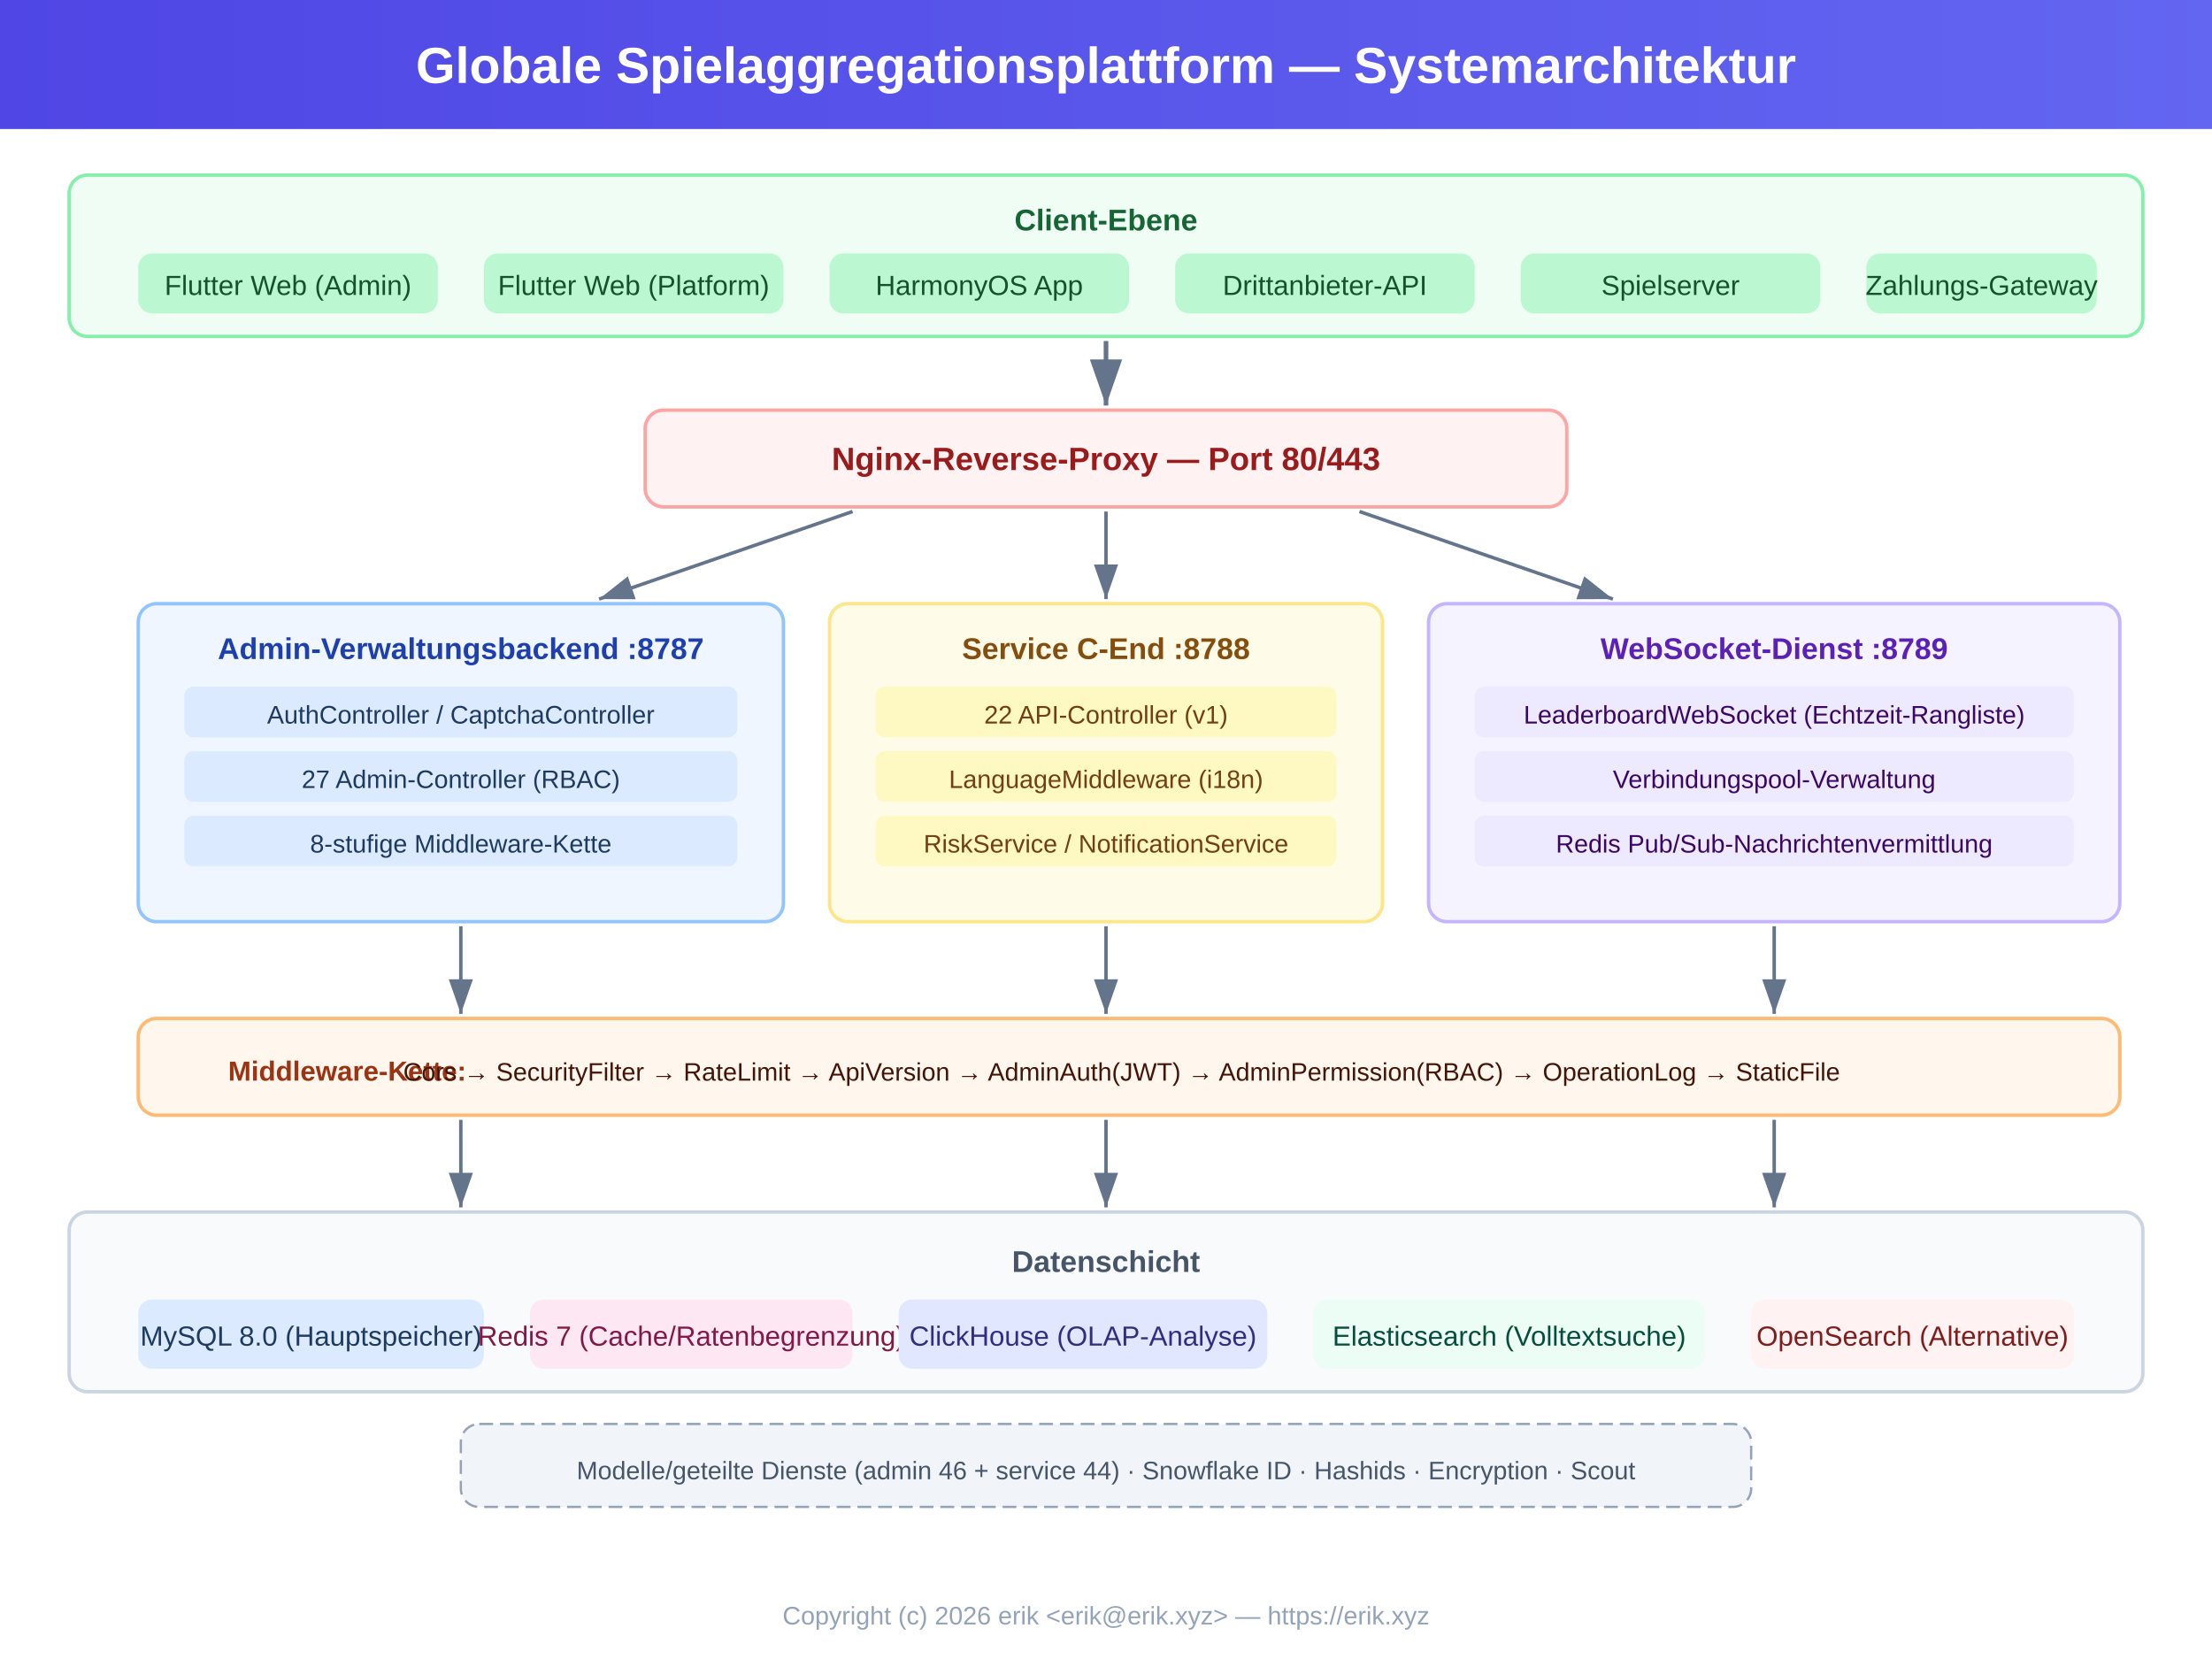
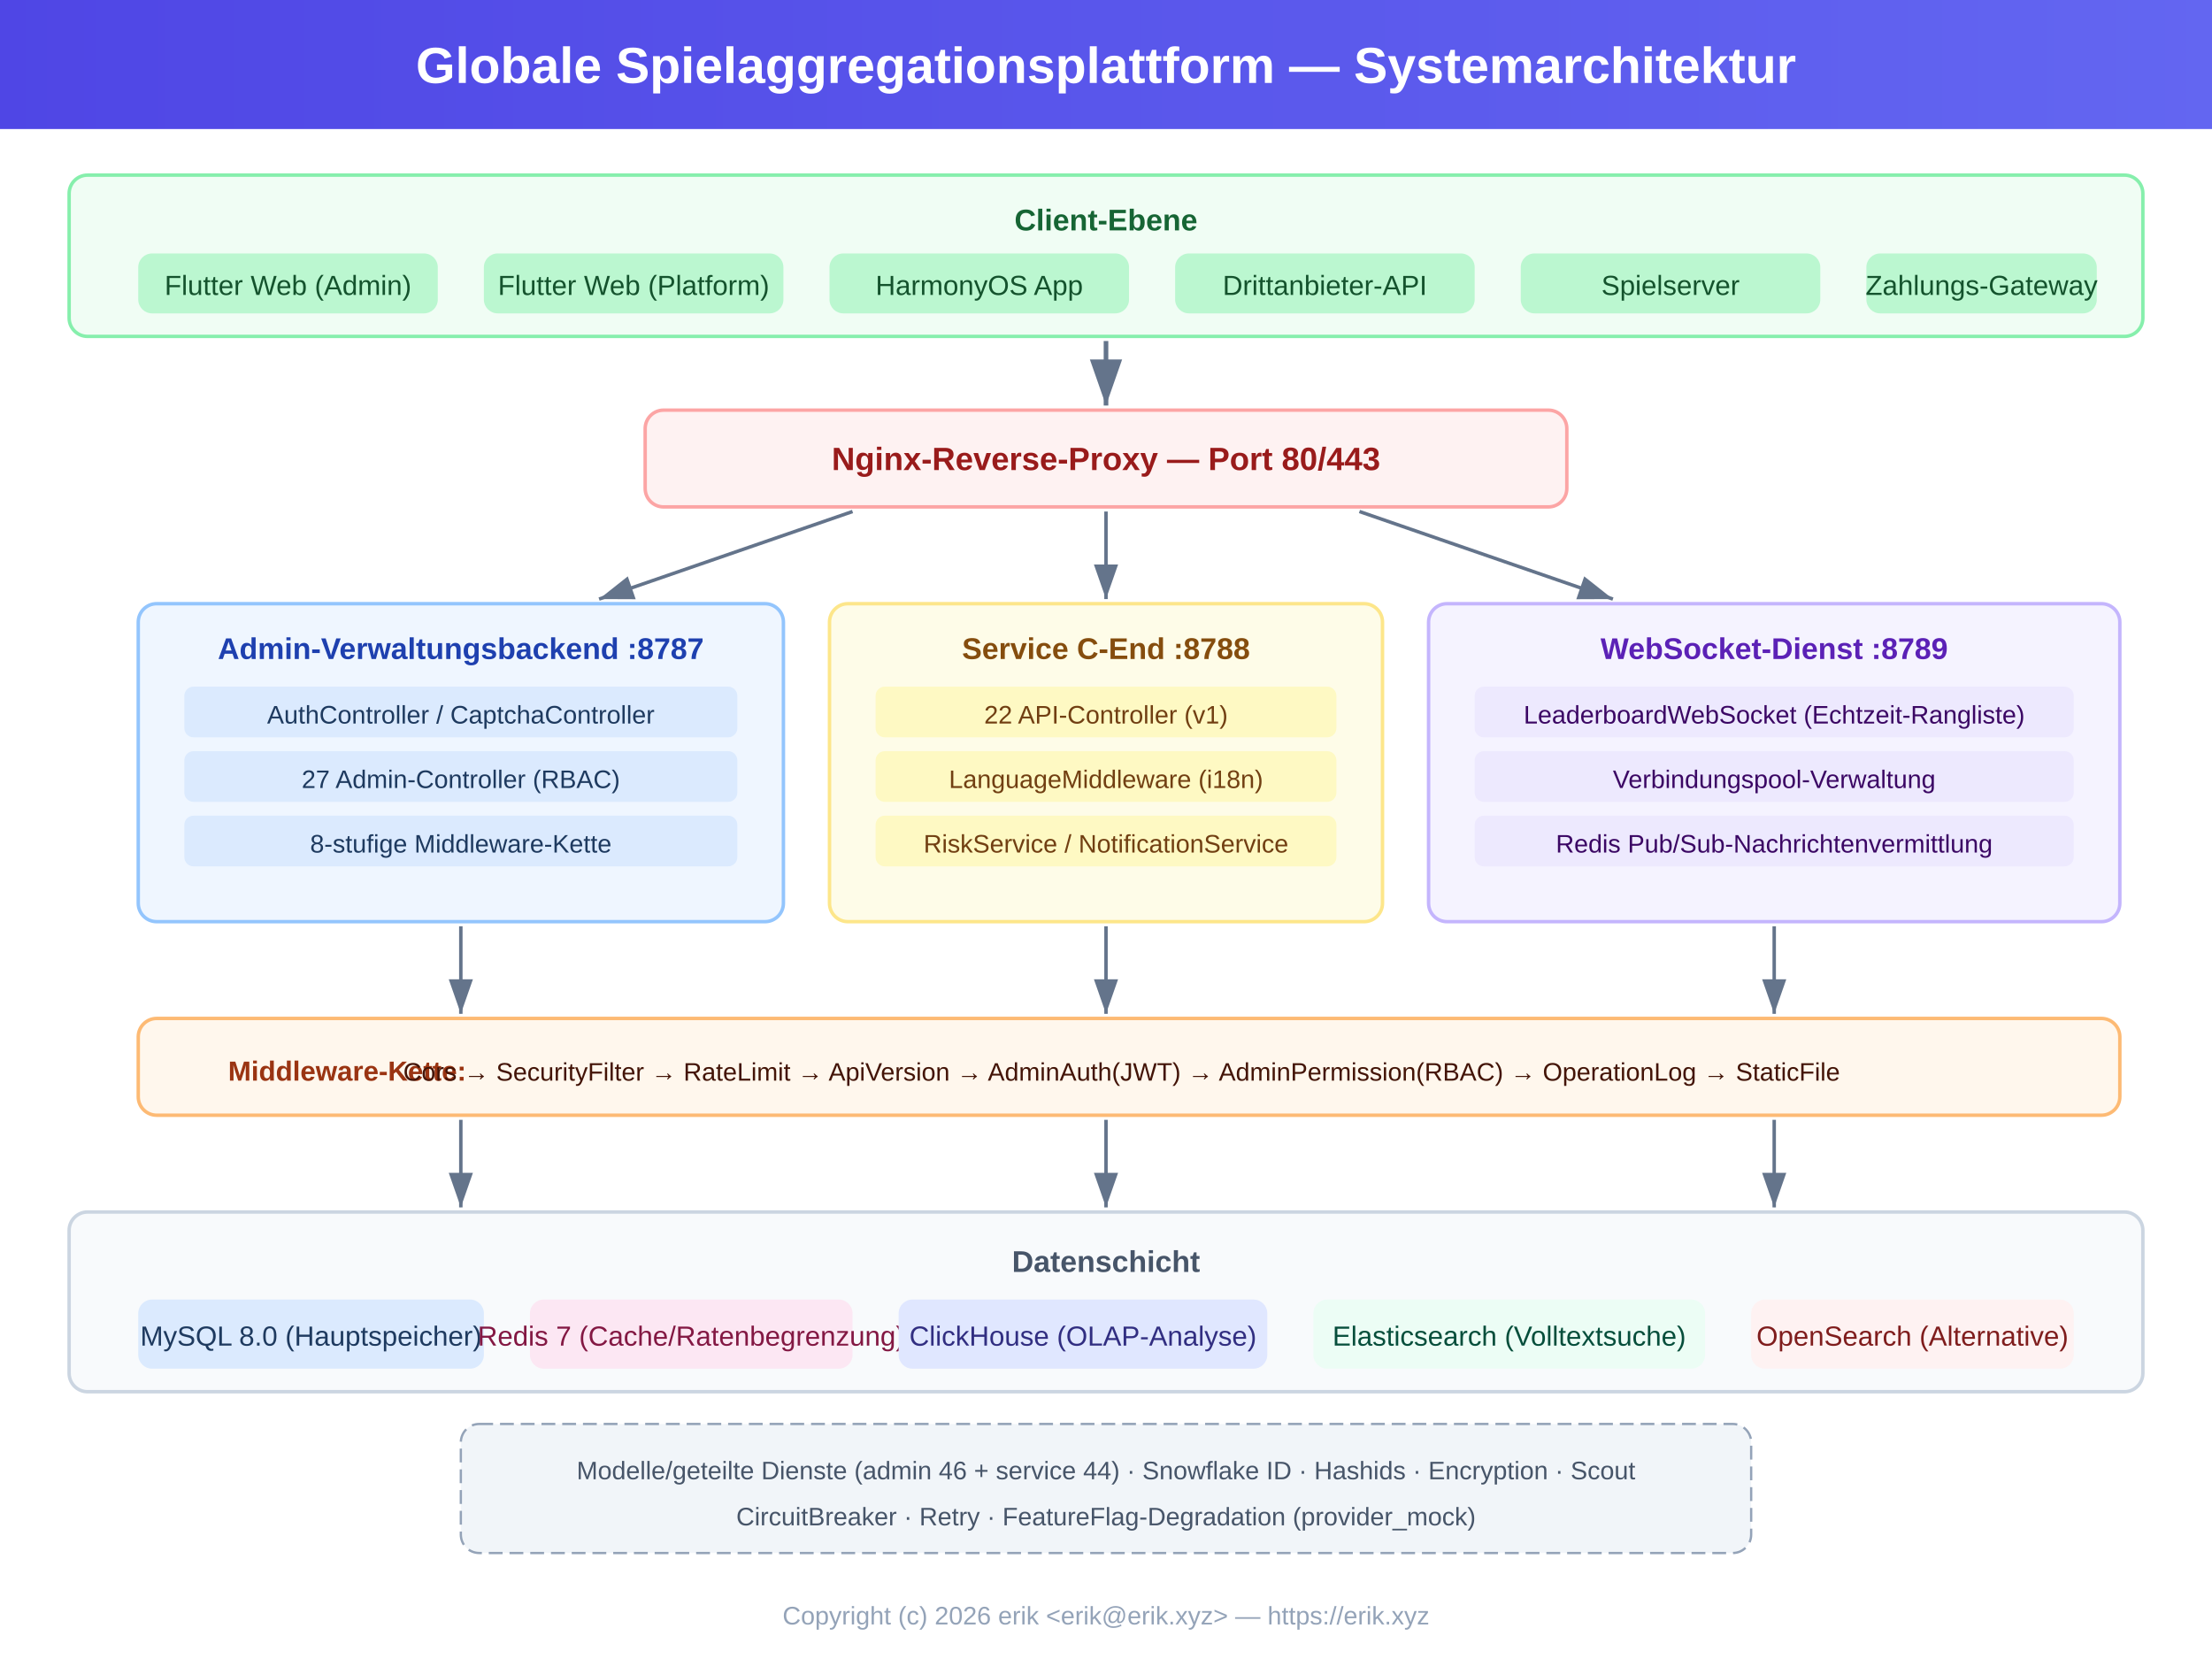
<svg xmlns="http://www.w3.org/2000/svg" viewBox="0 0 960 720" font-family="Arial, 'Noto Sans SC', 'Noto Sans', sans-serif">
  <defs>
    <marker id="arrow" markerWidth="10" markerHeight="7" refX="10" refY="3.5" orient="auto">
      <polygon points="0 0, 10 3.5, 0 7" fill="#64748b" />
    </marker>
    <linearGradient id="hdr" x1="0" y1="0" x2="1" y2="0">
      <stop offset="0%" stop-color="#4f46e5" />
      <stop offset="100%" stop-color="#6366f1" />
    </linearGradient>
  </defs>
  <rect width="960" height="720" fill="#ffffff" />
  <rect x="0" y="0" width="960" height="56" fill="url(#hdr)" />
  <text x="480" y="36" text-anchor="middle" fill="#fff" font-size="22" font-weight="bold">Globale Spielaggregationsplattform — Systemarchitektur</text>
  <rect x="30" y="76" width="900" height="70" rx="8" fill="#f0fdf4" stroke="#86efac" stroke-width="1.5" />
  <text x="480" y="100" text-anchor="middle" fill="#166534" font-size="13" font-weight="bold">Client-Ebene</text>
  <rect x="60" y="110" width="130" height="26" rx="6" fill="#bbf7d0" />
  <text x="125" y="128" text-anchor="middle" fill="#14532d" font-size="12">Flutter Web (Admin)</text>
  <rect x="210" y="110" width="130" height="26" rx="6" fill="#bbf7d0" />
  <text x="275" y="128" text-anchor="middle" fill="#14532d" font-size="12">Flutter Web (Platform)</text>
  <rect x="360" y="110" width="130" height="26" rx="6" fill="#bbf7d0" />
  <text x="425" y="128" text-anchor="middle" fill="#14532d" font-size="12">HarmonyOS App</text>
  <rect x="510" y="110" width="130" height="26" rx="6" fill="#bbf7d0" />
  <text x="575" y="128" text-anchor="middle" fill="#14532d" font-size="12">Drittanbieter-API</text>
  <rect x="660" y="110" width="130" height="26" rx="6" fill="#bbf7d0" />
  <text x="725" y="128" text-anchor="middle" fill="#14532d" font-size="12">Spielserver</text>
  <rect x="810" y="110" width="100" height="26" rx="6" fill="#bbf7d0" />
  <text x="860" y="128" text-anchor="middle" fill="#14532d" font-size="12">Zahlungs-Gateway</text>
  <line x1="480" y1="148" x2="480" y2="176" stroke="#64748b" stroke-width="2" marker-end="url(#arrow)" />
  <rect x="280" y="178" width="400" height="42" rx="8" fill="#fef2f2" stroke="#fca5a5" stroke-width="1.5" />
  <text x="480" y="204" text-anchor="middle" fill="#991b1b" font-size="14" font-weight="bold">Nginx-Reverse-Proxy — Port 80/443</text>
  <line x1="370" y1="222" x2="260" y2="260" stroke="#64748b" stroke-width="1.5" marker-end="url(#arrow)" />
  <line x1="480" y1="222" x2="480" y2="260" stroke="#64748b" stroke-width="1.5" marker-end="url(#arrow)" />
  <line x1="590" y1="222" x2="700" y2="260" stroke="#64748b" stroke-width="1.5" marker-end="url(#arrow)" />
  <rect x="60" y="262" width="280" height="138" rx="8" fill="#eff6ff" stroke="#93c5fd" stroke-width="1.5" />
  <text x="200" y="286" text-anchor="middle" fill="#1e40af" font-size="13" font-weight="bold">Admin-Verwaltungsbackend :8787</text>
  <rect x="80" y="298" width="240" height="22" rx="4" fill="#dbeafe" />
  <text x="200" y="314" text-anchor="middle" fill="#1e3a5f" font-size="11">AuthController / CaptchaController</text>
  <rect x="80" y="326" width="240" height="22" rx="4" fill="#dbeafe" />
  <text x="200" y="342" text-anchor="middle" fill="#1e3a5f" font-size="11">27 Admin-Controller (RBAC)</text>
  <rect x="80" y="354" width="240" height="22" rx="4" fill="#dbeafe" />
  <text x="200" y="370" text-anchor="middle" fill="#1e3a5f" font-size="11">8-stufige Middleware-Kette</text>
  <rect x="360" y="262" width="240" height="138" rx="8" fill="#fefce8" stroke="#fde68a" stroke-width="1.5" />
  <text x="480" y="286" text-anchor="middle" fill="#854d0e" font-size="13" font-weight="bold">Service C-End :8788</text>
  <rect x="380" y="298" width="200" height="22" rx="4" fill="#fef9c3" />
  <text x="480" y="314" text-anchor="middle" fill="#713f12" font-size="11">22 API-Controller (v1)</text>
  <rect x="380" y="326" width="200" height="22" rx="4" fill="#fef9c3" />
  <text x="480" y="342" text-anchor="middle" fill="#713f12" font-size="11">LanguageMiddleware (i18n)</text>
  <rect x="380" y="354" width="200" height="22" rx="4" fill="#fef9c3" />
  <text x="480" y="370" text-anchor="middle" fill="#713f12" font-size="11">RiskService / NotificationService</text>
  <rect x="620" y="262" width="300" height="138" rx="8" fill="#f5f3ff" stroke="#c4b5fd" stroke-width="1.5" />
  <text x="770" y="286" text-anchor="middle" fill="#5b21b6" font-size="13" font-weight="bold">WebSocket-Dienst :8789</text>
  <rect x="640" y="298" width="260" height="22" rx="4" fill="#ede9fe" />
  <text x="770" y="314" text-anchor="middle" fill="#3b0764" font-size="11">LeaderboardWebSocket (Echtzeit-Rangliste)</text>
  <rect x="640" y="326" width="260" height="22" rx="4" fill="#ede9fe" />
  <text x="770" y="342" text-anchor="middle" fill="#3b0764" font-size="11">Verbindungspool-Verwaltung</text>
  <rect x="640" y="354" width="260" height="22" rx="4" fill="#ede9fe" />
  <text x="770" y="370" text-anchor="middle" fill="#3b0764" font-size="11">Redis Pub/Sub-Nachrichtenvermittlung</text>
  <line x1="200" y1="402" x2="200" y2="440" stroke="#64748b" stroke-width="1.5" marker-end="url(#arrow)" />
  <line x1="480" y1="402" x2="480" y2="440" stroke="#64748b" stroke-width="1.5" marker-end="url(#arrow)" />
  <line x1="770" y1="402" x2="770" y2="440" stroke="#64748b" stroke-width="1.5" marker-end="url(#arrow)" />
  <rect x="60" y="442" width="860" height="42" rx="8" fill="#fff7ed" stroke="#fdba74" stroke-width="1.5" />
  <text x="99" y="469" fill="#9a3412" font-size="12" font-weight="bold">Middleware-Kette:</text>
  <text x="175" y="469" fill="#431407" font-size="11">Cors → SecurityFilter → RateLimit → ApiVersion → AdminAuth(JWT) → AdminPermission(RBAC) → OperationLog → StaticFile</text>
  <line x1="200" y1="486" x2="200" y2="524" stroke="#64748b" stroke-width="1.5" marker-end="url(#arrow)" />
  <line x1="480" y1="486" x2="480" y2="524" stroke="#64748b" stroke-width="1.5" marker-end="url(#arrow)" />
  <line x1="770" y1="486" x2="770" y2="524" stroke="#64748b" stroke-width="1.5" marker-end="url(#arrow)" />
  <rect x="30" y="526" width="900" height="78" rx="8" fill="#f8fafc" stroke="#cbd5e1" stroke-width="1.5" />
  <text x="480" y="552" text-anchor="middle" fill="#475569" font-size="13" font-weight="bold">Datenschicht</text>
  <rect x="60" y="564" width="150" height="30" rx="6" fill="#dbeafe" />
  <text x="135" y="584" text-anchor="middle" fill="#1e3a5f" font-size="12">MySQL 8.0 (Hauptspeicher)</text>
  <rect x="230" y="564" width="140" height="30" rx="6" fill="#fce7f3" />
  <text x="300" y="584" text-anchor="middle" fill="#831843" font-size="12">Redis 7 (Cache/Ratenbegrenzung)</text>
  <rect x="390" y="564" width="160" height="30" rx="6" fill="#e0e7ff" />
  <text x="470" y="584" text-anchor="middle" fill="#312e81" font-size="12">ClickHouse (OLAP-Analyse)</text>
  <rect x="570" y="564" width="170" height="30" rx="6" fill="#ecfdf5" />
  <text x="655" y="584" text-anchor="middle" fill="#064e3b" font-size="12">Elasticsearch (Volltextsuche)</text>
  <rect x="760" y="564" width="140" height="30" rx="6" fill="#fef2f2" />
  <text x="830" y="584" text-anchor="middle" fill="#7f1d1d" font-size="12">OpenSearch (Alternative)</text>
-   <rect x="200" y="618" width="560" height="36" rx="8" fill="#f1f5f9" stroke="#94a3b8" stroke-width="1" stroke-dasharray="6,3" />
+   <rect x="200" y="618" width="560" height="56" rx="8" fill="#f1f5f9" stroke="#94a3b8" stroke-width="1" stroke-dasharray="6,3" />
  <text x="480" y="642" text-anchor="middle" fill="#475569" font-size="11">Modelle/geteilte Dienste (admin 46 + service 44) · Snowflake ID · Hashids · Encryption · Scout</text>
+   <text x="480" y="662" text-anchor="middle" fill="#475569" font-size="11">CircuitBreaker · Retry · FeatureFlag-Degradation (provider_mock)</text>
  <text x="480" y="705" text-anchor="middle" fill="#94a3b8" font-size="11">Copyright (c) 2026 erik &lt;erik@erik.xyz&gt; — https://erik.xyz</text>
</svg>
